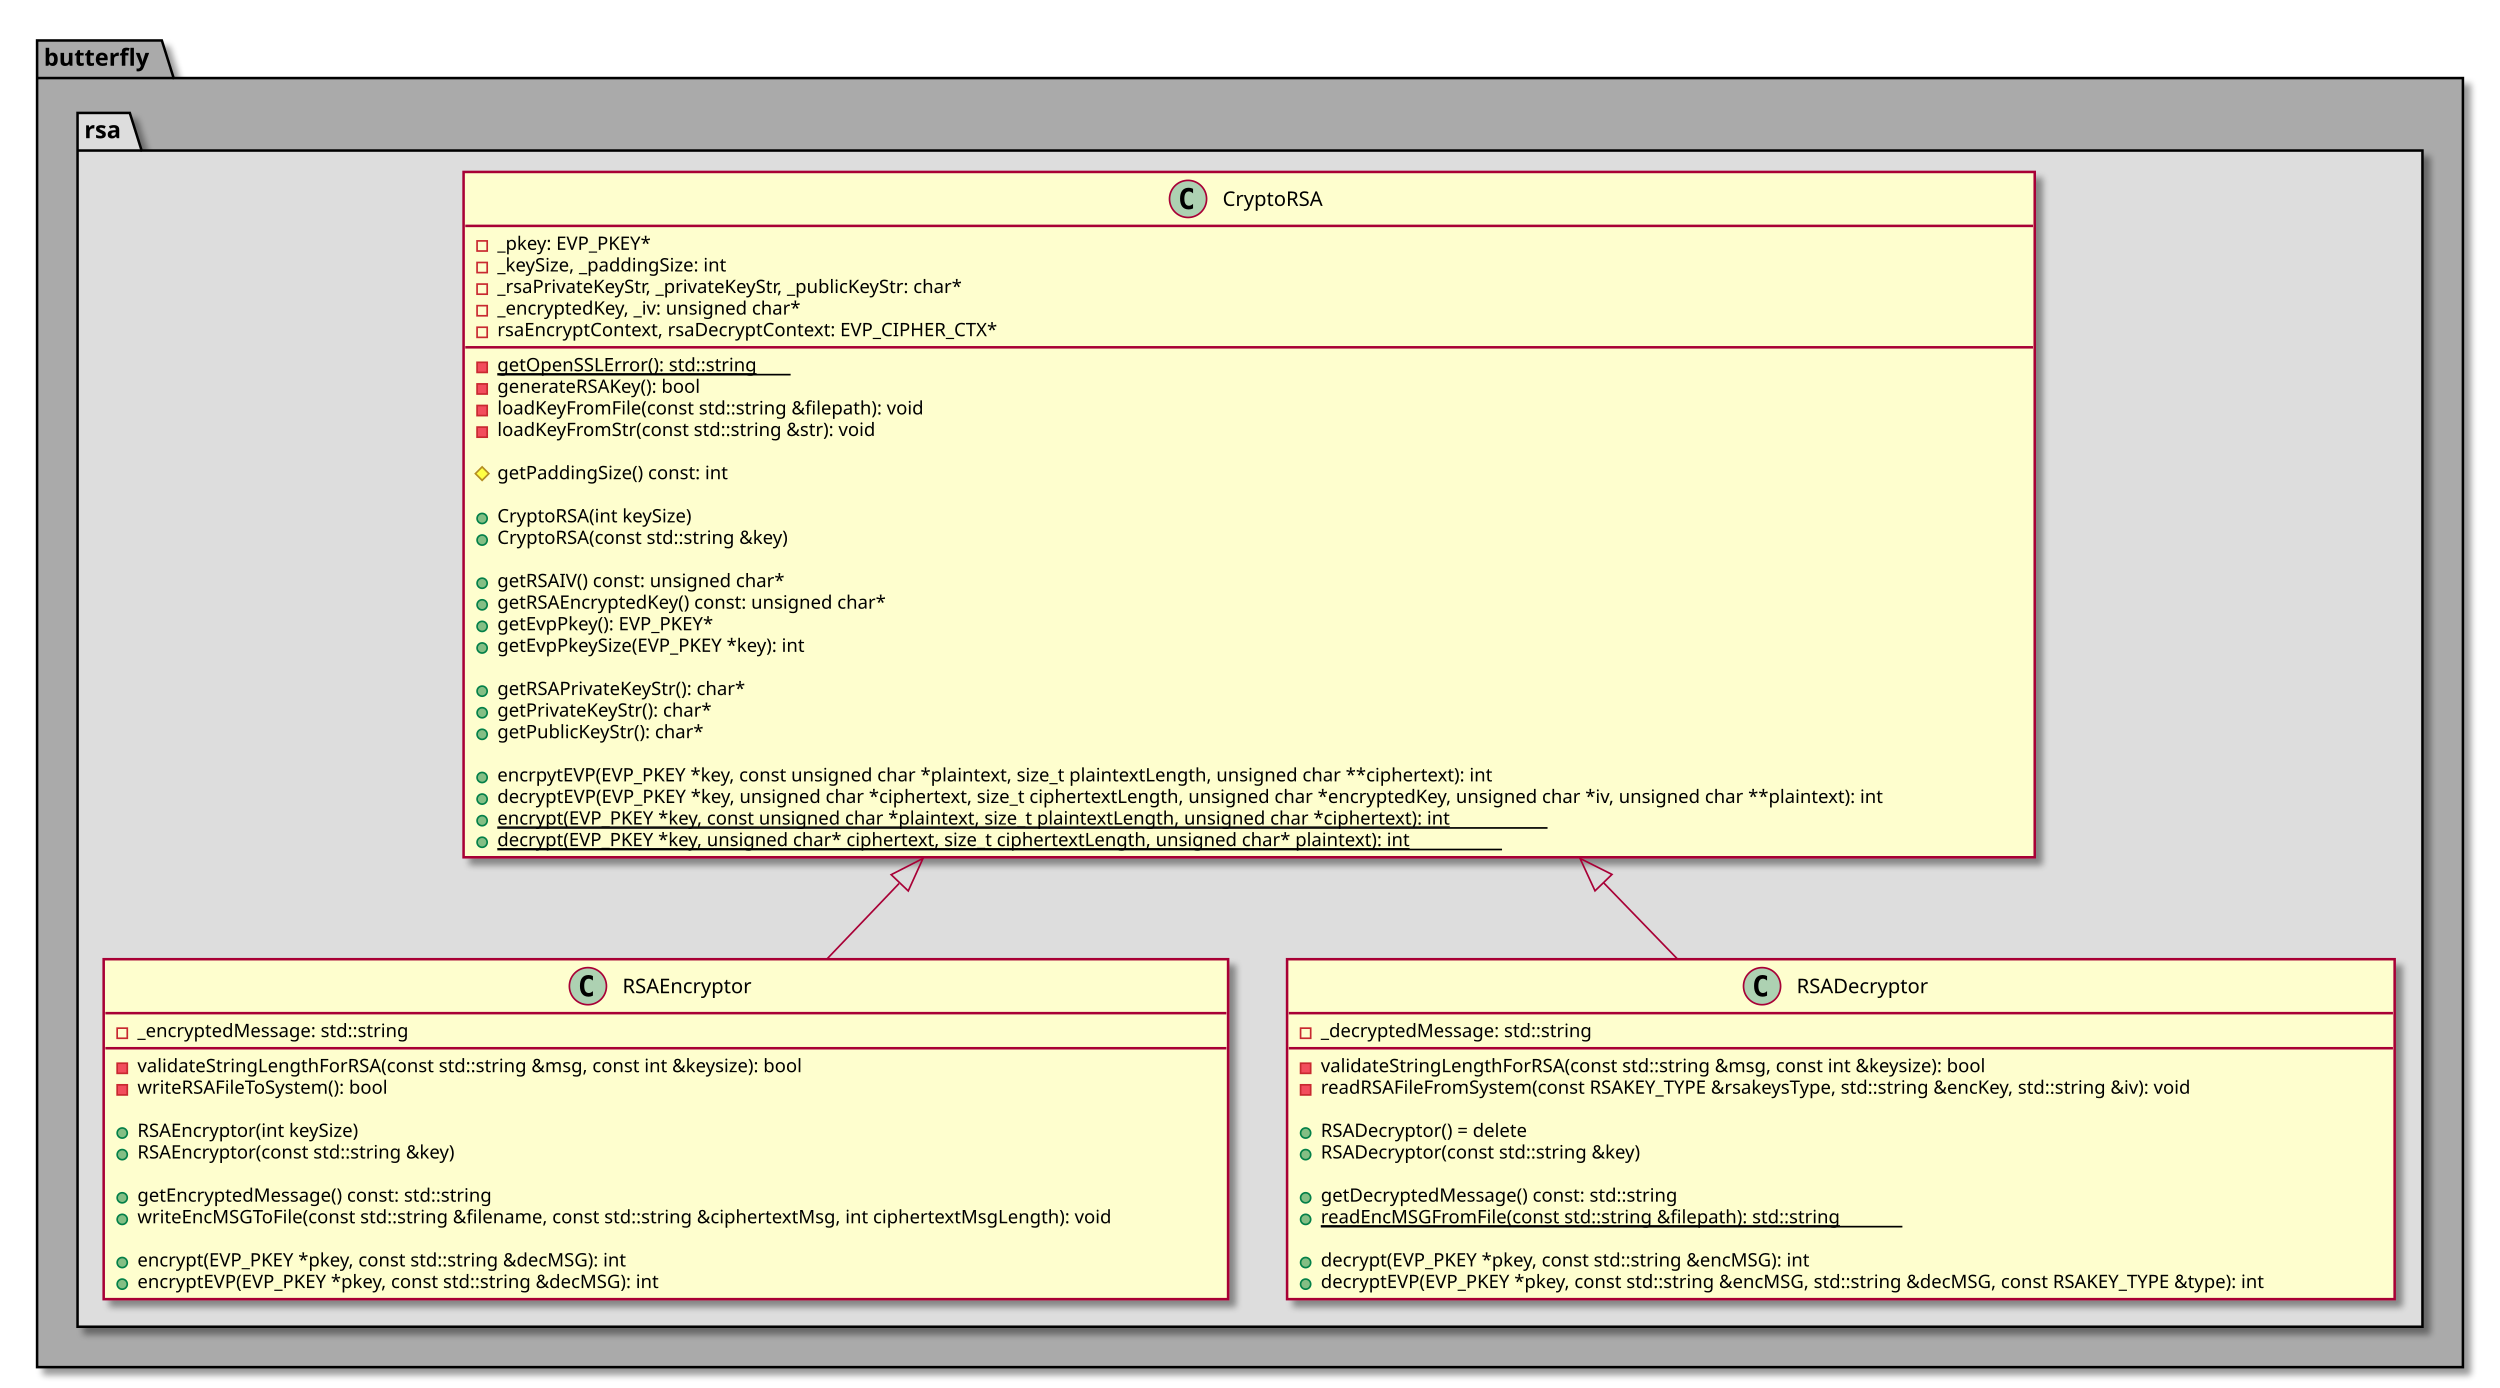
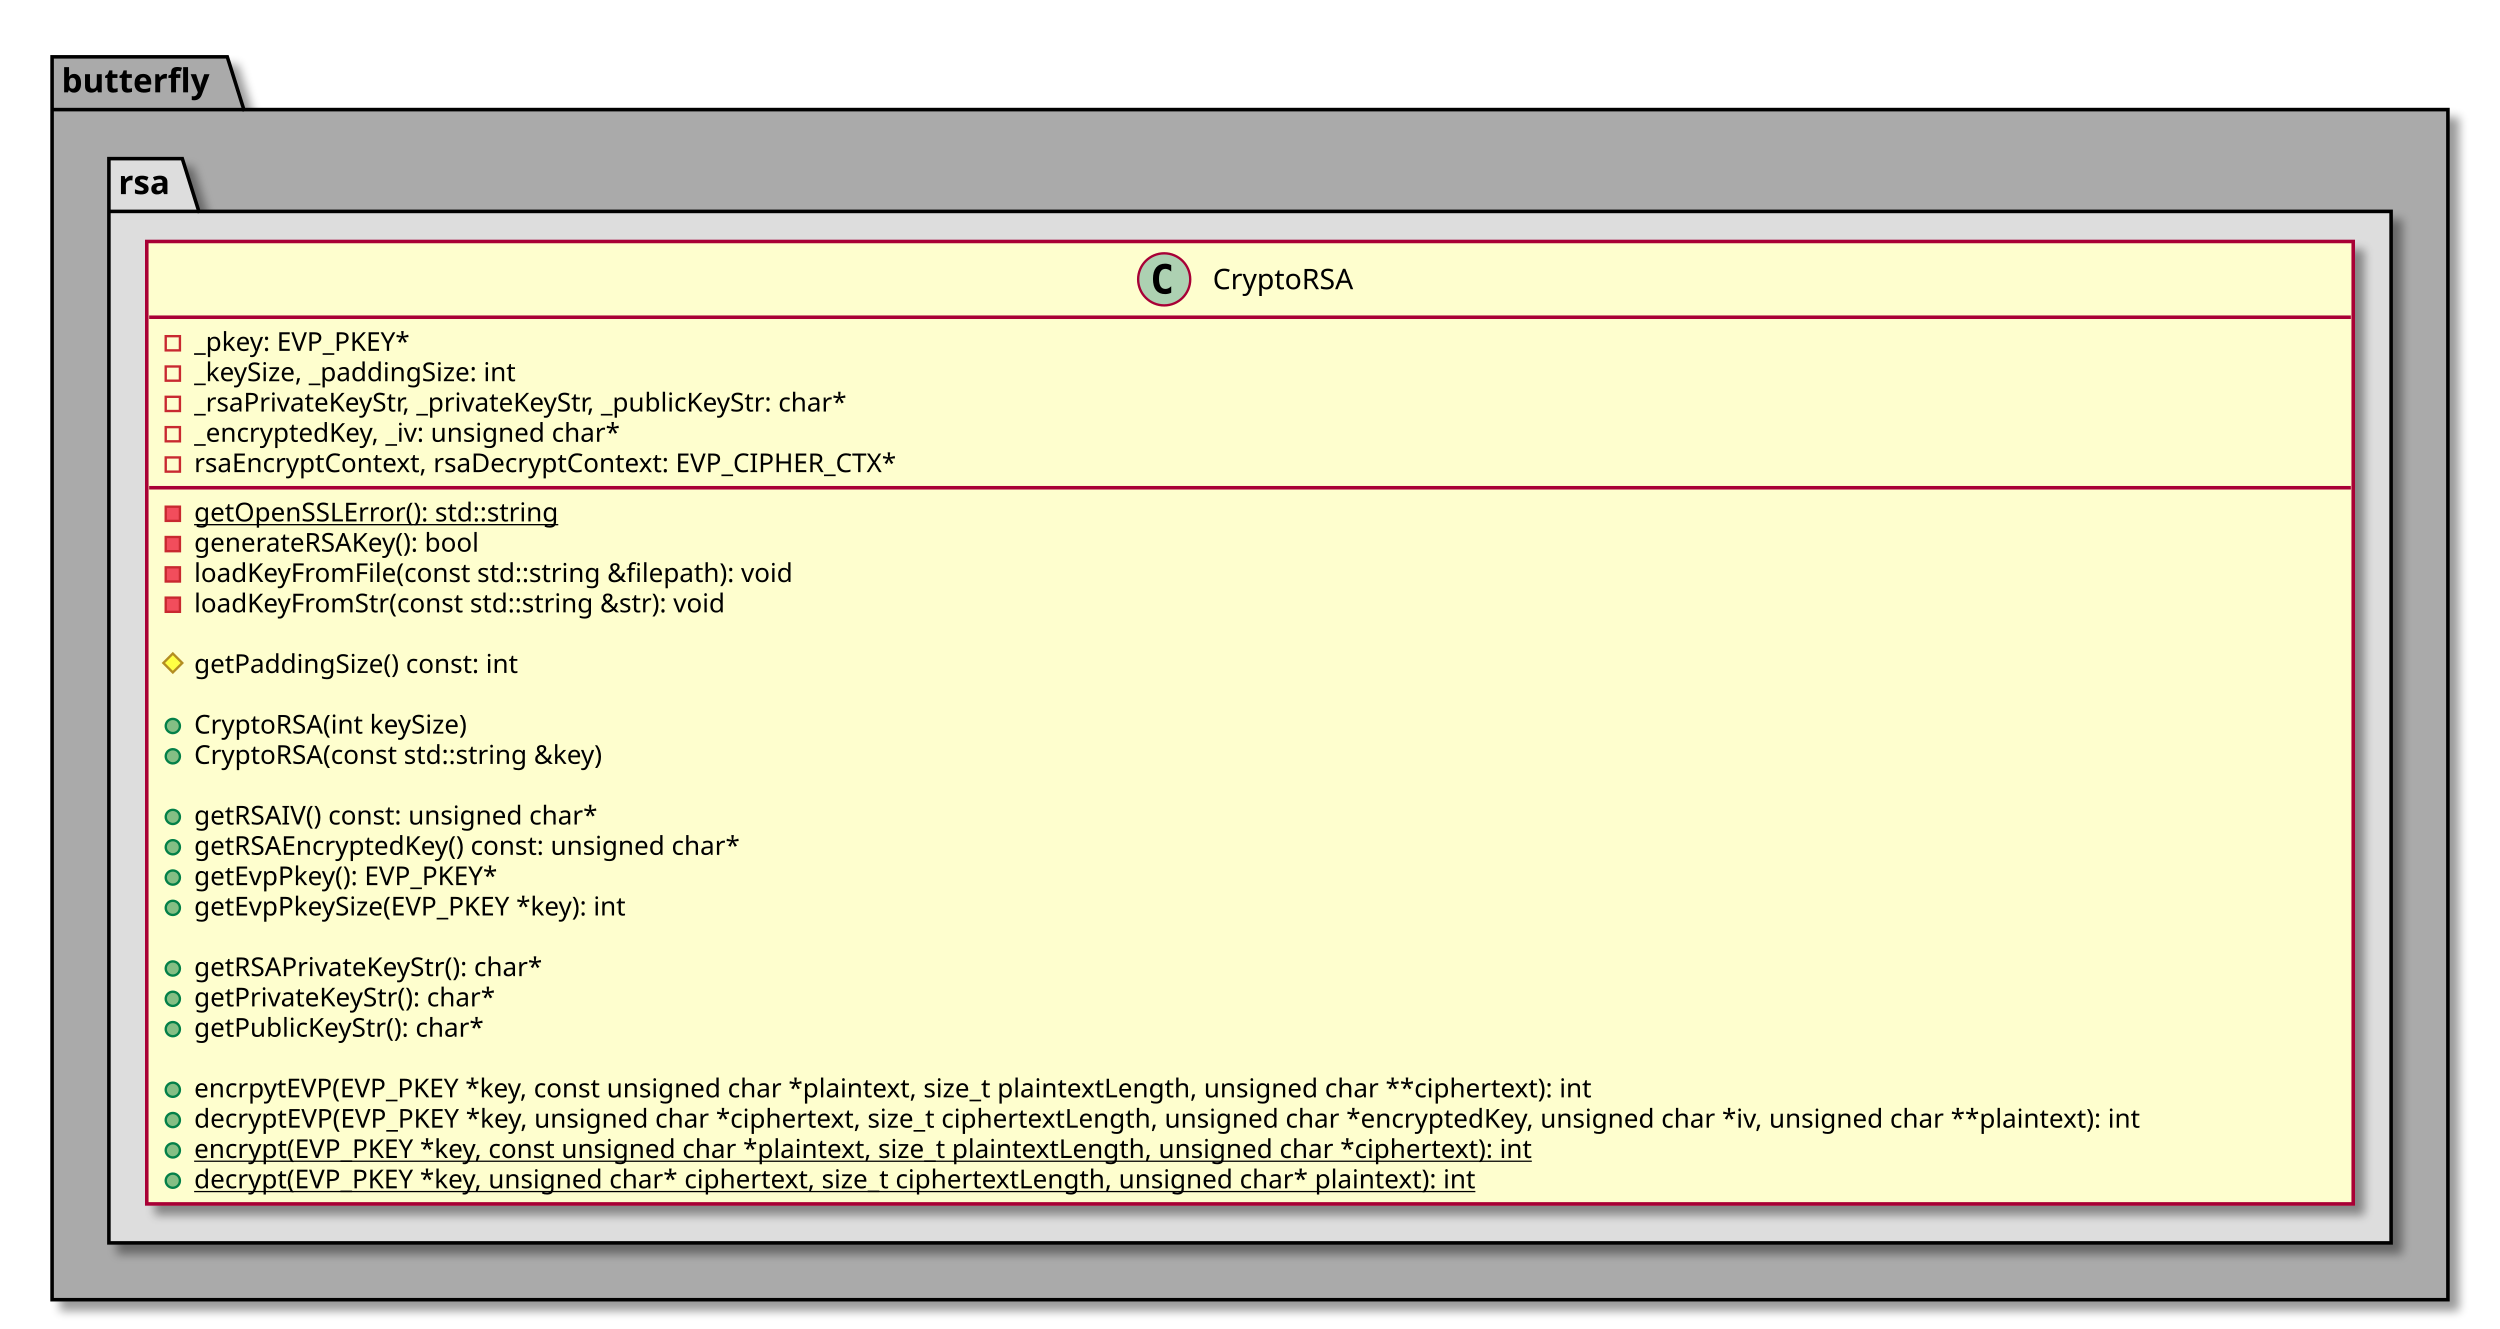
- <svg xmlns="http://www.w3.org/2000/svg" contentScriptType="application/ecmascript" contentStyleType="text/css" height="823px" preserveAspectRatio="none" style="width:1483px;height:823px;" version="1.1" viewBox="0 0 1483 823" width="1483px" zoomAndPan="magnify">
+ <svg xmlns="http://www.w3.org/2000/svg" contentScriptType="application/ecmascript" contentStyleType="text/css" height="561px" preserveAspectRatio="none" style="width:1056px;height:561px;" version="1.1" viewBox="0 0 1056 561" width="1056px" zoomAndPan="magnify">
  <defs>
-     <filter height="300%" id="f1nf0arm7s99yg" width="300%" x="-1" y="-1">
+     <filter height="300%" id="fipzj5u5uvkws" width="300%" x="-1" y="-1">
      <feGaussianBlur result="blurOut" stdDeviation="2.0" />
      <feColorMatrix in="blurOut" result="blurOut2" type="matrix" values="0 0 0 0 0 0 0 0 0 0 0 0 0 0 0 0 0 0 .4 0" />
      <feOffset dx="4.0" dy="4.0" in="blurOut2" result="blurOut3" />
      <feBlend in="SourceGraphic" in2="blurOut3" mode="normal" />
    </filter>
  </defs>
  <g>
-     <polygon fill="#AAAAAA" filter="url(#f1nf0arm7s99yg)" points="22,24,96,24,103,46.297,1461,46.297,1461,811,22,811,22,24" style="stroke: #000000; stroke-width: 1.5;" />
+     <polygon fill="#AAAAAA" filter="url(#fipzj5u5uvkws)" points="22,24,96,24,103,46.297,1034,46.297,1034,549,22,549,22,24" style="stroke: #000000; stroke-width: 1.5;" />
    <line style="stroke: #000000; stroke-width: 1.5;" x1="22" x2="103" y1="46.297" y2="46.297" />
    <text fill="#000000" font-family="sans-serif" font-size="14" font-weight="bold" lengthAdjust="spacingAndGlyphs" textLength="68" x="26" y="38.995">butterfly</text>
-     <polygon fill="#DDDDDD" filter="url(#f1nf0arm7s99yg)" points="46,67,77,67,84,89.297,1437,89.297,1437,787,46,787,46,67" style="stroke: #000000; stroke-width: 1.5;" />
+     <polygon fill="#DDDDDD" filter="url(#fipzj5u5uvkws)" points="46,67,77,67,84,89.297,1010,89.297,1010,525,46,525,46,67" style="stroke: #000000; stroke-width: 1.5;" />
    <line style="stroke: #000000; stroke-width: 1.5;" x1="46" x2="84" y1="89.297" y2="89.297" />
    <text fill="#000000" font-family="sans-serif" font-size="14" font-weight="bold" lengthAdjust="spacingAndGlyphs" textLength="25" x="50" y="81.995">rsa</text>
-     <rect fill="#FEFECE" filter="url(#f1nf0arm7s99yg)" height="406.531" id="CryptoRSA" style="stroke: #A80036; stroke-width: 1.5;" width="932" x="275" y="102" />
-     <ellipse cx="704.75" cy="118" fill="#ADD1B2" rx="11" ry="11" style="stroke: #A80036; stroke-width: 1.0;" />
-     <path d="M707.719,123.641 Q707.141,123.938 706.5,124.078 Q705.859,124.234 705.156,124.234 Q702.656,124.234 701.328,122.594 Q700.016,120.938 700.016,117.812 Q700.016,114.688 701.328,113.031 Q702.656,111.375 705.156,111.375 Q705.859,111.375 706.5,111.531 Q707.156,111.688 707.719,111.984 L707.719,114.703 Q707.094,114.125 706.5,113.859 Q705.906,113.578 705.281,113.578 Q703.938,113.578 703.25,114.656 Q702.562,115.719 702.562,117.812 Q702.562,119.906 703.25,120.984 Q703.938,122.047 705.281,122.047 Q705.906,122.047 706.5,121.781 Q707.094,121.5 707.719,120.922 L707.719,123.641 Z " />
-     <text fill="#000000" font-family="sans-serif" font-size="12" lengthAdjust="spacingAndGlyphs" textLength="64" x="725.25" y="122.154">CryptoRSA</text>
-     <line style="stroke: #A80036; stroke-width: 1.5;" x1="276" x2="1206" y1="134" y2="134" />
-     <rect fill="none" height="6" style="stroke: #C82930; stroke-width: 1.0;" width="6" x="283" y="142.902" />
-     <text fill="#000000" font-family="sans-serif" font-size="11" lengthAdjust="spacingAndGlyphs" textLength="101" x="295" y="148.21">_pkey: EVP_PKEY*</text>
-     <rect fill="none" height="6" style="stroke: #C82930; stroke-width: 1.0;" width="6" x="283" y="155.707" />
-     <text fill="#000000" font-family="sans-serif" font-size="11" lengthAdjust="spacingAndGlyphs" textLength="152" x="295" y="161.015">_keySize, _paddingSize: int</text>
-     <rect fill="none" height="6" style="stroke: #C82930; stroke-width: 1.0;" width="6" x="283" y="168.512" />
-     <text fill="#000000" font-family="sans-serif" font-size="11" lengthAdjust="spacingAndGlyphs" textLength="314" x="295" y="173.82">_rsaPrivateKeyStr, _privateKeyStr, _publicKeyStr: char*</text>
-     <rect fill="none" height="6" style="stroke: #C82930; stroke-width: 1.0;" width="6" x="283" y="181.316" />
-     <text fill="#000000" font-family="sans-serif" font-size="11" lengthAdjust="spacingAndGlyphs" textLength="200" x="295" y="186.625">_encryptedKey, _iv: unsigned char*</text>
-     <rect fill="none" height="6" style="stroke: #C82930; stroke-width: 1.0;" width="6" x="283" y="194.121" />
-     <text fill="#000000" font-family="sans-serif" font-size="11" lengthAdjust="spacingAndGlyphs" textLength="326" x="295" y="199.429">rsaEncryptContext, rsaDecryptContext: EVP_CIPHER_CTX*</text>
-     <line style="stroke: #A80036; stroke-width: 1.5;" x1="276" x2="1206" y1="206.023" y2="206.023" />
-     <rect fill="#F24D5C" height="6" style="stroke: #C82930; stroke-width: 1.0;" width="6" x="283" y="214.926" />
-     <text fill="#000000" font-family="sans-serif" font-size="11" lengthAdjust="spacingAndGlyphs" text-decoration="underline" textLength="174" x="295" y="220.234">getOpenSSLError(): std::string</text>
-     <line style="stroke: #000000; stroke-width: 1.0;" x1="295" x2="469" y1="222.234" y2="222.234" />
-     <rect fill="#F24D5C" height="6" style="stroke: #C82930; stroke-width: 1.0;" width="6" x="283" y="227.731" />
-     <text fill="#000000" font-family="sans-serif" font-size="11" lengthAdjust="spacingAndGlyphs" textLength="133" x="295" y="233.039">generateRSAKey(): bool</text>
-     <rect fill="#F24D5C" height="6" style="stroke: #C82930; stroke-width: 1.0;" width="6" x="283" y="240.535" />
-     <text fill="#000000" font-family="sans-serif" font-size="11" lengthAdjust="spacingAndGlyphs" textLength="281" x="295" y="245.843">loadKeyFromFile(const std::string &amp;filepath): void</text>
-     <rect fill="#F24D5C" height="6" style="stroke: #C82930; stroke-width: 1.0;" width="6" x="283" y="253.34" />
-     <text fill="#000000" font-family="sans-serif" font-size="11" lengthAdjust="spacingAndGlyphs" textLength="253" x="295" y="258.648">loadKeyFromStr(const std::string &amp;str): void</text>
-     <text fill="#000000" font-family="sans-serif" font-size="11" lengthAdjust="spacingAndGlyphs" textLength="0" x="299" y="271.453" />
-     <polygon fill="#FFFF44" points="286,276.949,290,280.949,286,284.949,282,280.949" style="stroke: #B38D22; stroke-width: 1.0;" />
-     <text fill="#000000" font-family="sans-serif" font-size="11" lengthAdjust="spacingAndGlyphs" textLength="151" x="295" y="284.257">getPaddingSize() const: int</text>
-     <text fill="#000000" font-family="sans-serif" font-size="11" lengthAdjust="spacingAndGlyphs" textLength="0" x="299" y="297.062" />
-     <ellipse cx="286" cy="307.559" fill="#84BE84" rx="3" ry="3" style="stroke: #038048; stroke-width: 1.0;" />
-     <text fill="#000000" font-family="sans-serif" font-size="11" lengthAdjust="spacingAndGlyphs" textLength="127" x="295" y="309.867">CryptoRSA(int keySize)</text>
-     <ellipse cx="286" cy="320.363" fill="#84BE84" rx="3" ry="3" style="stroke: #038048; stroke-width: 1.0;" />
-     <text fill="#000000" font-family="sans-serif" font-size="11" lengthAdjust="spacingAndGlyphs" textLength="194" x="295" y="322.671">CryptoRSA(const std::string &amp;key)</text>
-     <text fill="#000000" font-family="sans-serif" font-size="11" lengthAdjust="spacingAndGlyphs" textLength="0" x="299" y="335.476" />
-     <ellipse cx="286" cy="345.973" fill="#84BE84" rx="3" ry="3" style="stroke: #038048; stroke-width: 1.0;" />
-     <text fill="#000000" font-family="sans-serif" font-size="11" lengthAdjust="spacingAndGlyphs" textLength="188" x="295" y="348.281">getRSAIV() const: unsigned char*</text>
-     <ellipse cx="286" cy="358.777" fill="#84BE84" rx="3" ry="3" style="stroke: #038048; stroke-width: 1.0;" />
-     <text fill="#000000" font-family="sans-serif" font-size="11" lengthAdjust="spacingAndGlyphs" textLength="254" x="295" y="361.085">getRSAEncryptedKey() const: unsigned char*</text>
-     <ellipse cx="286" cy="371.582" fill="#84BE84" rx="3" ry="3" style="stroke: #038048; stroke-width: 1.0;" />
-     <text fill="#000000" font-family="sans-serif" font-size="11" lengthAdjust="spacingAndGlyphs" textLength="141" x="295" y="373.89">getEvpPkey(): EVP_PKEY*</text>
-     <ellipse cx="286" cy="384.387" fill="#84BE84" rx="3" ry="3" style="stroke: #038048; stroke-width: 1.0;" />
-     <text fill="#000000" font-family="sans-serif" font-size="11" lengthAdjust="spacingAndGlyphs" textLength="201" x="295" y="386.695">getEvpPkeySize(EVP_PKEY *key): int</text>
-     <text fill="#000000" font-family="sans-serif" font-size="11" lengthAdjust="spacingAndGlyphs" textLength="0" x="299" y="399.5" />
-     <ellipse cx="286" cy="409.996" fill="#84BE84" rx="3" ry="3" style="stroke: #038048; stroke-width: 1.0;" />
-     <text fill="#000000" font-family="sans-serif" font-size="11" lengthAdjust="spacingAndGlyphs" textLength="163" x="295" y="412.304">getRSAPrivateKeyStr(): char*</text>
-     <ellipse cx="286" cy="422.801" fill="#84BE84" rx="3" ry="3" style="stroke: #038048; stroke-width: 1.0;" />
-     <text fill="#000000" font-family="sans-serif" font-size="11" lengthAdjust="spacingAndGlyphs" textLength="141" x="295" y="425.109">getPrivateKeyStr(): char*</text>
-     <ellipse cx="286" cy="435.606" fill="#84BE84" rx="3" ry="3" style="stroke: #038048; stroke-width: 1.0;" />
-     <text fill="#000000" font-family="sans-serif" font-size="11" lengthAdjust="spacingAndGlyphs" textLength="135" x="295" y="437.914">getPublicKeyStr(): char*</text>
-     <text fill="#000000" font-family="sans-serif" font-size="11" lengthAdjust="spacingAndGlyphs" textLength="0" x="299" y="450.718" />
-     <ellipse cx="286" cy="461.215" fill="#84BE84" rx="3" ry="3" style="stroke: #038048; stroke-width: 1.0;" />
-     <text fill="#000000" font-family="sans-serif" font-size="11" lengthAdjust="spacingAndGlyphs" textLength="650" x="295" y="463.523">encrpytEVP(EVP_PKEY *key, const unsigned char *plaintext, size_t plaintextLength, unsigned char **ciphertext): int</text>
-     <ellipse cx="286" cy="474.019" fill="#84BE84" rx="3" ry="3" style="stroke: #038048; stroke-width: 1.0;" />
-     <text fill="#000000" font-family="sans-serif" font-size="11" lengthAdjust="spacingAndGlyphs" textLength="906" x="295" y="476.328">decryptEVP(EVP_PKEY *key, unsigned char *ciphertext, size_t ciphertextLength, unsigned char *encryptedKey, unsigned char *iv, unsigned char **plaintext): int</text>
-     <ellipse cx="286" cy="486.824" fill="#84BE84" rx="3" ry="3" style="stroke: #038048; stroke-width: 1.0;" />
-     <text fill="#000000" font-family="sans-serif" font-size="11" lengthAdjust="spacingAndGlyphs" text-decoration="underline" textLength="623" x="295" y="489.132">encrypt(EVP_PKEY *key, const unsigned char *plaintext, size_t plaintextLength, unsigned char *ciphertext): int</text>
-     <line style="stroke: #000000; stroke-width: 1.0;" x1="295" x2="918" y1="491.132" y2="491.132" />
-     <ellipse cx="286" cy="499.629" fill="#84BE84" rx="3" ry="3" style="stroke: #038048; stroke-width: 1.0;" />
-     <text fill="#000000" font-family="sans-serif" font-size="11" lengthAdjust="spacingAndGlyphs" text-decoration="underline" textLength="596" x="295" y="501.937">decrypt(EVP_PKEY *key, unsigned char* ciphertext, size_t ciphertextLength, unsigned char* plaintext): int</text>
-     <line style="stroke: #000000; stroke-width: 1.0;" x1="295" x2="891" y1="503.937" y2="503.937" />
-     <rect fill="#FEFECE" filter="url(#f1nf0arm7s99yg)" height="201.656" id="RSAEncryptor" style="stroke: #A80036; stroke-width: 1.5;" width="667" x="61.5" y="569" />
-     <ellipse cx="348.75" cy="585" fill="#ADD1B2" rx="11" ry="11" style="stroke: #A80036; stroke-width: 1.0;" />
-     <path d="M351.719,590.641 Q351.141,590.938 350.5,591.078 Q349.859,591.234 349.156,591.234 Q346.656,591.234 345.328,589.594 Q344.016,587.938 344.016,584.812 Q344.016,581.688 345.328,580.031 Q346.656,578.375 349.156,578.375 Q349.859,578.375 350.5,578.531 Q351.156,578.688 351.719,578.984 L351.719,581.703 Q351.094,581.125 350.5,580.859 Q349.906,580.578 349.281,580.578 Q347.938,580.578 347.25,581.656 Q346.562,582.719 346.562,584.812 Q346.562,586.906 347.25,587.984 Q347.938,589.047 349.281,589.047 Q349.906,589.047 350.5,588.781 Q351.094,588.5 351.719,587.922 L351.719,590.641 Z " />
-     <text fill="#000000" font-family="sans-serif" font-size="12" lengthAdjust="spacingAndGlyphs" textLength="84" x="369.25" y="589.154">RSAEncryptor</text>
-     <line style="stroke: #A80036; stroke-width: 1.5;" x1="62.5" x2="727.5" y1="601" y2="601" />
-     <rect fill="none" height="6" style="stroke: #C82930; stroke-width: 1.0;" width="6" x="69.5" y="609.902" />
-     <text fill="#000000" font-family="sans-serif" font-size="11" lengthAdjust="spacingAndGlyphs" textLength="180" x="81.5" y="615.21">_encryptedMessage: std::string</text>
-     <line style="stroke: #A80036; stroke-width: 1.5;" x1="62.5" x2="727.5" y1="621.805" y2="621.805" />
-     <rect fill="#F24D5C" height="6" style="stroke: #C82930; stroke-width: 1.0;" width="6" x="69.5" y="630.707" />
-     <text fill="#000000" font-family="sans-serif" font-size="11" lengthAdjust="spacingAndGlyphs" textLength="441" x="81.5" y="636.015">validateStringLengthForRSA(const std::string &amp;msg, const int &amp;keysize): bool</text>
-     <rect fill="#F24D5C" height="6" style="stroke: #C82930; stroke-width: 1.0;" width="6" x="69.5" y="643.512" />
-     <text fill="#000000" font-family="sans-serif" font-size="11" lengthAdjust="spacingAndGlyphs" textLength="166" x="81.5" y="648.82">writeRSAFileToSystem(): bool</text>
-     <text fill="#000000" font-family="sans-serif" font-size="11" lengthAdjust="spacingAndGlyphs" textLength="0" x="85.5" y="661.625" />
-     <ellipse cx="72.5" cy="672.121" fill="#84BE84" rx="3" ry="3" style="stroke: #038048; stroke-width: 1.0;" />
-     <text fill="#000000" font-family="sans-serif" font-size="11" lengthAdjust="spacingAndGlyphs" textLength="144" x="81.5" y="674.429">RSAEncryptor(int keySize)</text>
-     <ellipse cx="72.5" cy="684.926" fill="#84BE84" rx="3" ry="3" style="stroke: #038048; stroke-width: 1.0;" />
-     <text fill="#000000" font-family="sans-serif" font-size="11" lengthAdjust="spacingAndGlyphs" textLength="211" x="81.5" y="687.234">RSAEncryptor(const std::string &amp;key)</text>
-     <text fill="#000000" font-family="sans-serif" font-size="11" lengthAdjust="spacingAndGlyphs" textLength="0" x="85.5" y="700.039" />
-     <ellipse cx="72.5" cy="710.535" fill="#84BE84" rx="3" ry="3" style="stroke: #038048; stroke-width: 1.0;" />
-     <text fill="#000000" font-family="sans-serif" font-size="11" lengthAdjust="spacingAndGlyphs" textLength="235" x="81.5" y="712.843">getEncryptedMessage() const: std::string</text>
-     <ellipse cx="72.5" cy="723.34" fill="#84BE84" rx="3" ry="3" style="stroke: #038048; stroke-width: 1.0;" />
-     <text fill="#000000" font-family="sans-serif" font-size="11" lengthAdjust="spacingAndGlyphs" textLength="641" x="81.5" y="725.648">writeEncMSGToFile(const std::string &amp;filename, const std::string &amp;ciphertextMsg, int ciphertextMsgLength): void</text>
-     <text fill="#000000" font-family="sans-serif" font-size="11" lengthAdjust="spacingAndGlyphs" textLength="0" x="85.5" y="738.453" />
-     <ellipse cx="72.5" cy="748.949" fill="#84BE84" rx="3" ry="3" style="stroke: #038048; stroke-width: 1.0;" />
-     <text fill="#000000" font-family="sans-serif" font-size="11" lengthAdjust="spacingAndGlyphs" textLength="325" x="81.5" y="751.257">encrypt(EVP_PKEY *pkey, const std::string &amp;decMSG): int</text>
-     <ellipse cx="72.5" cy="761.754" fill="#84BE84" rx="3" ry="3" style="stroke: #038048; stroke-width: 1.0;" />
-     <text fill="#000000" font-family="sans-serif" font-size="11" lengthAdjust="spacingAndGlyphs" textLength="346" x="81.5" y="764.062">encryptEVP(EVP_PKEY *pkey, const std::string &amp;decMSG): int</text>
-     <rect fill="#FEFECE" filter="url(#f1nf0arm7s99yg)" height="201.656" id="RSADecryptor" style="stroke: #A80036; stroke-width: 1.5;" width="657" x="763.5" y="569" />
-     <ellipse cx="1045.25" cy="585" fill="#ADD1B2" rx="11" ry="11" style="stroke: #A80036; stroke-width: 1.0;" />
-     <path d="M1048.219,590.641 Q1047.641,590.938 1047,591.078 Q1046.359,591.234 1045.656,591.234 Q1043.156,591.234 1041.828,589.594 Q1040.516,587.938 1040.516,584.812 Q1040.516,581.688 1041.828,580.031 Q1043.156,578.375 1045.656,578.375 Q1046.359,578.375 1047,578.531 Q1047.656,578.688 1048.219,578.984 L1048.219,581.703 Q1047.594,581.125 1047,580.859 Q1046.406,580.578 1045.781,580.578 Q1044.438,580.578 1043.75,581.656 Q1043.062,582.719 1043.062,584.812 Q1043.062,586.906 1043.75,587.984 Q1044.438,589.047 1045.781,589.047 Q1046.406,589.047 1047,588.781 Q1047.594,588.5 1048.219,587.922 L1048.219,590.641 Z " />
-     <text fill="#000000" font-family="sans-serif" font-size="12" lengthAdjust="spacingAndGlyphs" textLength="85" x="1065.75" y="589.154">RSADecryptor</text>
-     <line style="stroke: #A80036; stroke-width: 1.5;" x1="764.5" x2="1419.5" y1="601" y2="601" />
-     <rect fill="none" height="6" style="stroke: #C82930; stroke-width: 1.0;" width="6" x="771.5" y="609.902" />
-     <text fill="#000000" font-family="sans-serif" font-size="11" lengthAdjust="spacingAndGlyphs" textLength="180" x="783.5" y="615.21">_decryptedMessage: std::string</text>
-     <line style="stroke: #A80036; stroke-width: 1.5;" x1="764.5" x2="1419.5" y1="621.805" y2="621.805" />
-     <rect fill="#F24D5C" height="6" style="stroke: #C82930; stroke-width: 1.0;" width="6" x="771.5" y="630.707" />
-     <text fill="#000000" font-family="sans-serif" font-size="11" lengthAdjust="spacingAndGlyphs" textLength="441" x="783.5" y="636.015">validateStringLengthForRSA(const std::string &amp;msg, const int &amp;keysize): bool</text>
-     <rect fill="#F24D5C" height="6" style="stroke: #C82930; stroke-width: 1.0;" width="6" x="771.5" y="643.512" />
-     <text fill="#000000" font-family="sans-serif" font-size="11" lengthAdjust="spacingAndGlyphs" textLength="587" x="783.5" y="648.82">readRSAFileFromSystem(const RSAKEY_TYPE &amp;rsakeysType, std::string &amp;encKey, std::string &amp;iv): void</text>
-     <text fill="#000000" font-family="sans-serif" font-size="11" lengthAdjust="spacingAndGlyphs" textLength="0" x="787.5" y="661.625" />
-     <ellipse cx="774.5" cy="672.121" fill="#84BE84" rx="3" ry="3" style="stroke: #038048; stroke-width: 1.0;" />
-     <text fill="#000000" font-family="sans-serif" font-size="11" lengthAdjust="spacingAndGlyphs" textLength="137" x="783.5" y="674.429">RSADecryptor() = delete</text>
-     <ellipse cx="774.5" cy="684.926" fill="#84BE84" rx="3" ry="3" style="stroke: #038048; stroke-width: 1.0;" />
-     <text fill="#000000" font-family="sans-serif" font-size="11" lengthAdjust="spacingAndGlyphs" textLength="212" x="783.5" y="687.234">RSADecryptor(const std::string &amp;key)</text>
-     <text fill="#000000" font-family="sans-serif" font-size="11" lengthAdjust="spacingAndGlyphs" textLength="0" x="787.5" y="700.039" />
-     <ellipse cx="774.5" cy="710.535" fill="#84BE84" rx="3" ry="3" style="stroke: #038048; stroke-width: 1.0;" />
-     <text fill="#000000" font-family="sans-serif" font-size="11" lengthAdjust="spacingAndGlyphs" textLength="236" x="783.5" y="712.843">getDecryptedMessage() const: std::string</text>
-     <ellipse cx="774.5" cy="723.34" fill="#84BE84" rx="3" ry="3" style="stroke: #038048; stroke-width: 1.0;" />
-     <text fill="#000000" font-family="sans-serif" font-size="11" lengthAdjust="spacingAndGlyphs" text-decoration="underline" textLength="345" x="783.5" y="725.648">readEncMSGFromFile(const std::string &amp;filepath): std::string</text>
-     <line style="stroke: #000000; stroke-width: 1.0;" x1="783.5" x2="1128.5" y1="727.648" y2="727.648" />
-     <text fill="#000000" font-family="sans-serif" font-size="11" lengthAdjust="spacingAndGlyphs" textLength="0" x="787.5" y="738.453" />
-     <ellipse cx="774.5" cy="748.949" fill="#84BE84" rx="3" ry="3" style="stroke: #038048; stroke-width: 1.0;" />
-     <text fill="#000000" font-family="sans-serif" font-size="11" lengthAdjust="spacingAndGlyphs" textLength="325" x="783.5" y="751.257">decrypt(EVP_PKEY *pkey, const std::string &amp;encMSG): int</text>
-     <ellipse cx="774.5" cy="761.754" fill="#84BE84" rx="3" ry="3" style="stroke: #038048; stroke-width: 1.0;" />
-     <text fill="#000000" font-family="sans-serif" font-size="11" lengthAdjust="spacingAndGlyphs" textLength="631" x="783.5" y="764.062">decryptEVP(EVP_PKEY *pkey, const std::string &amp;encMSG, std::string &amp;decMSG, const RSAKEY_TYPE &amp;type): int</text>
-     <path d="M533.33,524.08 C518.62,539.48 504.27,554.52 490.71,568.72 " fill="none" id="CryptoRSA-RSAEncryptor" style="stroke: #A80036; stroke-width: 1.0;" />
-     <polygon fill="none" points="528.64,518.85,547.52,509.21,538.77,528.51,528.64,518.85" style="stroke: #A80036; stroke-width: 1.0;" />
-     <path d="M951.21,523.6 C966.29,539.17 981.01,554.37 994.9,568.72 " fill="none" id="CryptoRSA-RSADecryptor" style="stroke: #A80036; stroke-width: 1.0;" />
-     <polygon fill="none" points="946.16,528.45,937.28,509.21,956.22,518.71,946.16,528.45" style="stroke: #A80036; stroke-width: 1.0;" />
+     <rect fill="#FEFECE" filter="url(#fipzj5u5uvkws)" height="406.531" id="CryptoRSA" style="stroke: #A80036; stroke-width: 1.5;" width="932" x="62" y="102" />
+     <ellipse cx="491.75" cy="118" fill="#ADD1B2" rx="11" ry="11" style="stroke: #A80036; stroke-width: 1.0;" />
+     <path d="M494.719,123.641 Q494.141,123.938 493.5,124.078 Q492.859,124.234 492.156,124.234 Q489.656,124.234 488.328,122.594 Q487.016,120.938 487.016,117.812 Q487.016,114.688 488.328,113.031 Q489.656,111.375 492.156,111.375 Q492.859,111.375 493.5,111.531 Q494.156,111.688 494.719,111.984 L494.719,114.703 Q494.094,114.125 493.5,113.859 Q492.906,113.578 492.281,113.578 Q490.938,113.578 490.25,114.656 Q489.562,115.719 489.562,117.812 Q489.562,119.906 490.25,120.984 Q490.938,122.047 492.281,122.047 Q492.906,122.047 493.5,121.781 Q494.094,121.5 494.719,120.922 L494.719,123.641 Z " />
+     <text fill="#000000" font-family="sans-serif" font-size="12" lengthAdjust="spacingAndGlyphs" textLength="64" x="512.25" y="122.154">CryptoRSA</text>
+     <line style="stroke: #A80036; stroke-width: 1.5;" x1="63" x2="993" y1="134" y2="134" />
+     <rect fill="none" height="6" style="stroke: #C82930; stroke-width: 1.0;" width="6" x="70" y="142" />
+     <text fill="#000000" font-family="sans-serif" font-size="11" lengthAdjust="spacingAndGlyphs" textLength="101" x="82" y="148.21">_pkey: EVP_PKEY*</text>
+     <rect fill="none" height="6" style="stroke: #C82930; stroke-width: 1.0;" width="6" x="70" y="154.805" />
+     <text fill="#000000" font-family="sans-serif" font-size="11" lengthAdjust="spacingAndGlyphs" textLength="152" x="82" y="161.015">_keySize, _paddingSize: int</text>
+     <rect fill="none" height="6" style="stroke: #C82930; stroke-width: 1.0;" width="6" x="70" y="167.609" />
+     <text fill="#000000" font-family="sans-serif" font-size="11" lengthAdjust="spacingAndGlyphs" textLength="314" x="82" y="173.82">_rsaPrivateKeyStr, _privateKeyStr, _publicKeyStr: char*</text>
+     <rect fill="none" height="6" style="stroke: #C82930; stroke-width: 1.0;" width="6" x="70" y="180.414" />
+     <text fill="#000000" font-family="sans-serif" font-size="11" lengthAdjust="spacingAndGlyphs" textLength="200" x="82" y="186.625">_encryptedKey, _iv: unsigned char*</text>
+     <rect fill="none" height="6" style="stroke: #C82930; stroke-width: 1.0;" width="6" x="70" y="193.219" />
+     <text fill="#000000" font-family="sans-serif" font-size="11" lengthAdjust="spacingAndGlyphs" textLength="326" x="82" y="199.429">rsaEncryptContext, rsaDecryptContext: EVP_CIPHER_CTX*</text>
+     <line style="stroke: #A80036; stroke-width: 1.5;" x1="63" x2="993" y1="206.023" y2="206.023" />
+     <rect fill="#F24D5C" height="6" style="stroke: #C82930; stroke-width: 1.0;" width="6" x="70" y="214.023" />
+     <text fill="#000000" font-family="sans-serif" font-size="11" lengthAdjust="spacingAndGlyphs" text-decoration="underline" textLength="174" x="82" y="220.234">getOpenSSLError(): std::string</text>
+     <rect fill="#F24D5C" height="6" style="stroke: #C82930; stroke-width: 1.0;" width="6" x="70" y="226.828" />
+     <text fill="#000000" font-family="sans-serif" font-size="11" lengthAdjust="spacingAndGlyphs" textLength="133" x="82" y="233.039">generateRSAKey(): bool</text>
+     <rect fill="#F24D5C" height="6" style="stroke: #C82930; stroke-width: 1.0;" width="6" x="70" y="239.633" />
+     <text fill="#000000" font-family="sans-serif" font-size="11" lengthAdjust="spacingAndGlyphs" textLength="281" x="82" y="245.843">loadKeyFromFile(const std::string &amp;filepath): void</text>
+     <rect fill="#F24D5C" height="6" style="stroke: #C82930; stroke-width: 1.0;" width="6" x="70" y="252.438" />
+     <text fill="#000000" font-family="sans-serif" font-size="11" lengthAdjust="spacingAndGlyphs" textLength="253" x="82" y="258.648">loadKeyFromStr(const std::string &amp;str): void</text>
+     <text fill="#000000" font-family="sans-serif" font-size="11" lengthAdjust="spacingAndGlyphs" textLength="0" x="86" y="271.453" />
+     <polygon fill="#FFFF44" points="73,276.047,77,280.047,73,284.047,69,280.047" style="stroke: #B38D22; stroke-width: 1.0;" />
+     <text fill="#000000" font-family="sans-serif" font-size="11" lengthAdjust="spacingAndGlyphs" textLength="151" x="82" y="284.257">getPaddingSize() const: int</text>
+     <text fill="#000000" font-family="sans-serif" font-size="11" lengthAdjust="spacingAndGlyphs" textLength="0" x="86" y="297.062" />
+     <ellipse cx="73" cy="306.656" fill="#84BE84" rx="3" ry="3" style="stroke: #038048; stroke-width: 1.0;" />
+     <text fill="#000000" font-family="sans-serif" font-size="11" lengthAdjust="spacingAndGlyphs" textLength="127" x="82" y="309.867">CryptoRSA(int keySize)</text>
+     <ellipse cx="73" cy="319.461" fill="#84BE84" rx="3" ry="3" style="stroke: #038048; stroke-width: 1.0;" />
+     <text fill="#000000" font-family="sans-serif" font-size="11" lengthAdjust="spacingAndGlyphs" textLength="194" x="82" y="322.671">CryptoRSA(const std::string &amp;key)</text>
+     <text fill="#000000" font-family="sans-serif" font-size="11" lengthAdjust="spacingAndGlyphs" textLength="0" x="86" y="335.476" />
+     <ellipse cx="73" cy="345.07" fill="#84BE84" rx="3" ry="3" style="stroke: #038048; stroke-width: 1.0;" />
+     <text fill="#000000" font-family="sans-serif" font-size="11" lengthAdjust="spacingAndGlyphs" textLength="188" x="82" y="348.281">getRSAIV() const: unsigned char*</text>
+     <ellipse cx="73" cy="357.875" fill="#84BE84" rx="3" ry="3" style="stroke: #038048; stroke-width: 1.0;" />
+     <text fill="#000000" font-family="sans-serif" font-size="11" lengthAdjust="spacingAndGlyphs" textLength="254" x="82" y="361.085">getRSAEncryptedKey() const: unsigned char*</text>
+     <ellipse cx="73" cy="370.68" fill="#84BE84" rx="3" ry="3" style="stroke: #038048; stroke-width: 1.0;" />
+     <text fill="#000000" font-family="sans-serif" font-size="11" lengthAdjust="spacingAndGlyphs" textLength="141" x="82" y="373.89">getEvpPkey(): EVP_PKEY*</text>
+     <ellipse cx="73" cy="383.484" fill="#84BE84" rx="3" ry="3" style="stroke: #038048; stroke-width: 1.0;" />
+     <text fill="#000000" font-family="sans-serif" font-size="11" lengthAdjust="spacingAndGlyphs" textLength="201" x="82" y="386.695">getEvpPkeySize(EVP_PKEY *key): int</text>
+     <text fill="#000000" font-family="sans-serif" font-size="11" lengthAdjust="spacingAndGlyphs" textLength="0" x="86" y="399.5" />
+     <ellipse cx="73" cy="409.094" fill="#84BE84" rx="3" ry="3" style="stroke: #038048; stroke-width: 1.0;" />
+     <text fill="#000000" font-family="sans-serif" font-size="11" lengthAdjust="spacingAndGlyphs" textLength="163" x="82" y="412.304">getRSAPrivateKeyStr(): char*</text>
+     <ellipse cx="73" cy="421.898" fill="#84BE84" rx="3" ry="3" style="stroke: #038048; stroke-width: 1.0;" />
+     <text fill="#000000" font-family="sans-serif" font-size="11" lengthAdjust="spacingAndGlyphs" textLength="141" x="82" y="425.109">getPrivateKeyStr(): char*</text>
+     <ellipse cx="73" cy="434.703" fill="#84BE84" rx="3" ry="3" style="stroke: #038048; stroke-width: 1.0;" />
+     <text fill="#000000" font-family="sans-serif" font-size="11" lengthAdjust="spacingAndGlyphs" textLength="135" x="82" y="437.914">getPublicKeyStr(): char*</text>
+     <text fill="#000000" font-family="sans-serif" font-size="11" lengthAdjust="spacingAndGlyphs" textLength="0" x="86" y="450.718" />
+     <ellipse cx="73" cy="460.312" fill="#84BE84" rx="3" ry="3" style="stroke: #038048; stroke-width: 1.0;" />
+     <text fill="#000000" font-family="sans-serif" font-size="11" lengthAdjust="spacingAndGlyphs" textLength="650" x="82" y="463.523">encrpytEVP(EVP_PKEY *key, const unsigned char *plaintext, size_t plaintextLength, unsigned char **ciphertext): int</text>
+     <ellipse cx="73" cy="473.117" fill="#84BE84" rx="3" ry="3" style="stroke: #038048; stroke-width: 1.0;" />
+     <text fill="#000000" font-family="sans-serif" font-size="11" lengthAdjust="spacingAndGlyphs" textLength="906" x="82" y="476.328">decryptEVP(EVP_PKEY *key, unsigned char *ciphertext, size_t ciphertextLength, unsigned char *encryptedKey, unsigned char *iv, unsigned char **plaintext): int</text>
+     <ellipse cx="73" cy="485.922" fill="#84BE84" rx="3" ry="3" style="stroke: #038048; stroke-width: 1.0;" />
+     <text fill="#000000" font-family="sans-serif" font-size="11" lengthAdjust="spacingAndGlyphs" text-decoration="underline" textLength="623" x="82" y="489.132">encrypt(EVP_PKEY *key, const unsigned char *plaintext, size_t plaintextLength, unsigned char *ciphertext): int</text>
+     <ellipse cx="73" cy="498.727" fill="#84BE84" rx="3" ry="3" style="stroke: #038048; stroke-width: 1.0;" />
+     <text fill="#000000" font-family="sans-serif" font-size="11" lengthAdjust="spacingAndGlyphs" text-decoration="underline" textLength="596" x="82" y="501.937">decrypt(EVP_PKEY *key, unsigned char* ciphertext, size_t ciphertextLength, unsigned char* plaintext): int</text>
  </g>
</svg>
